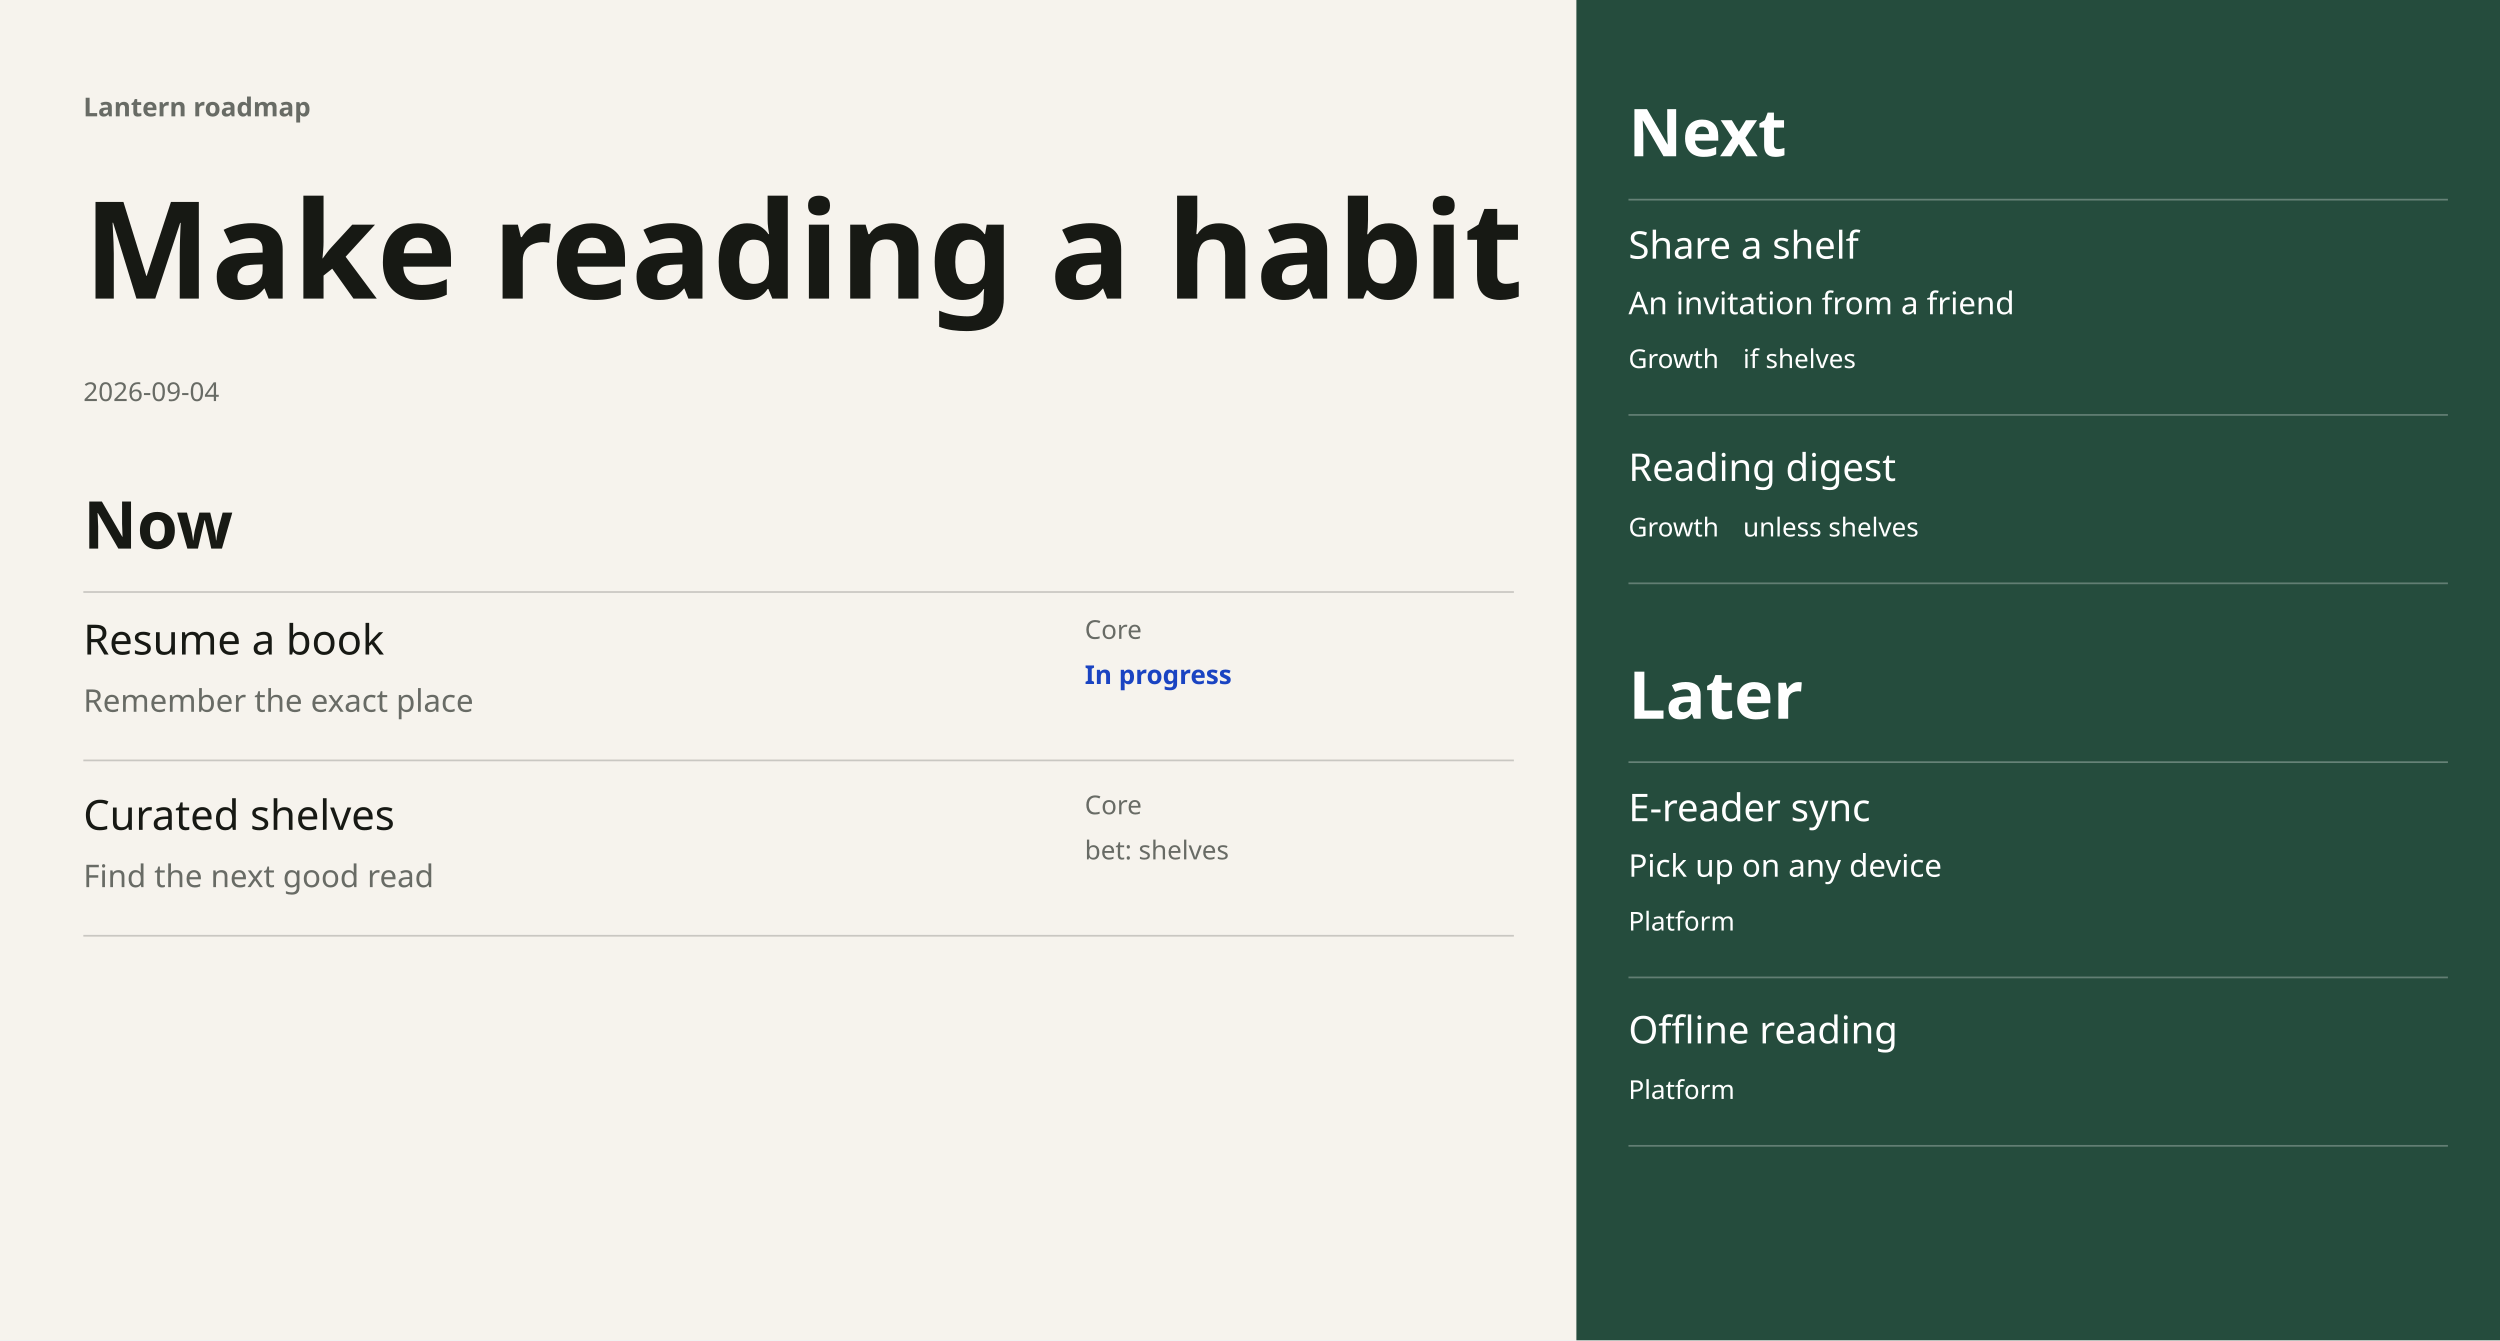
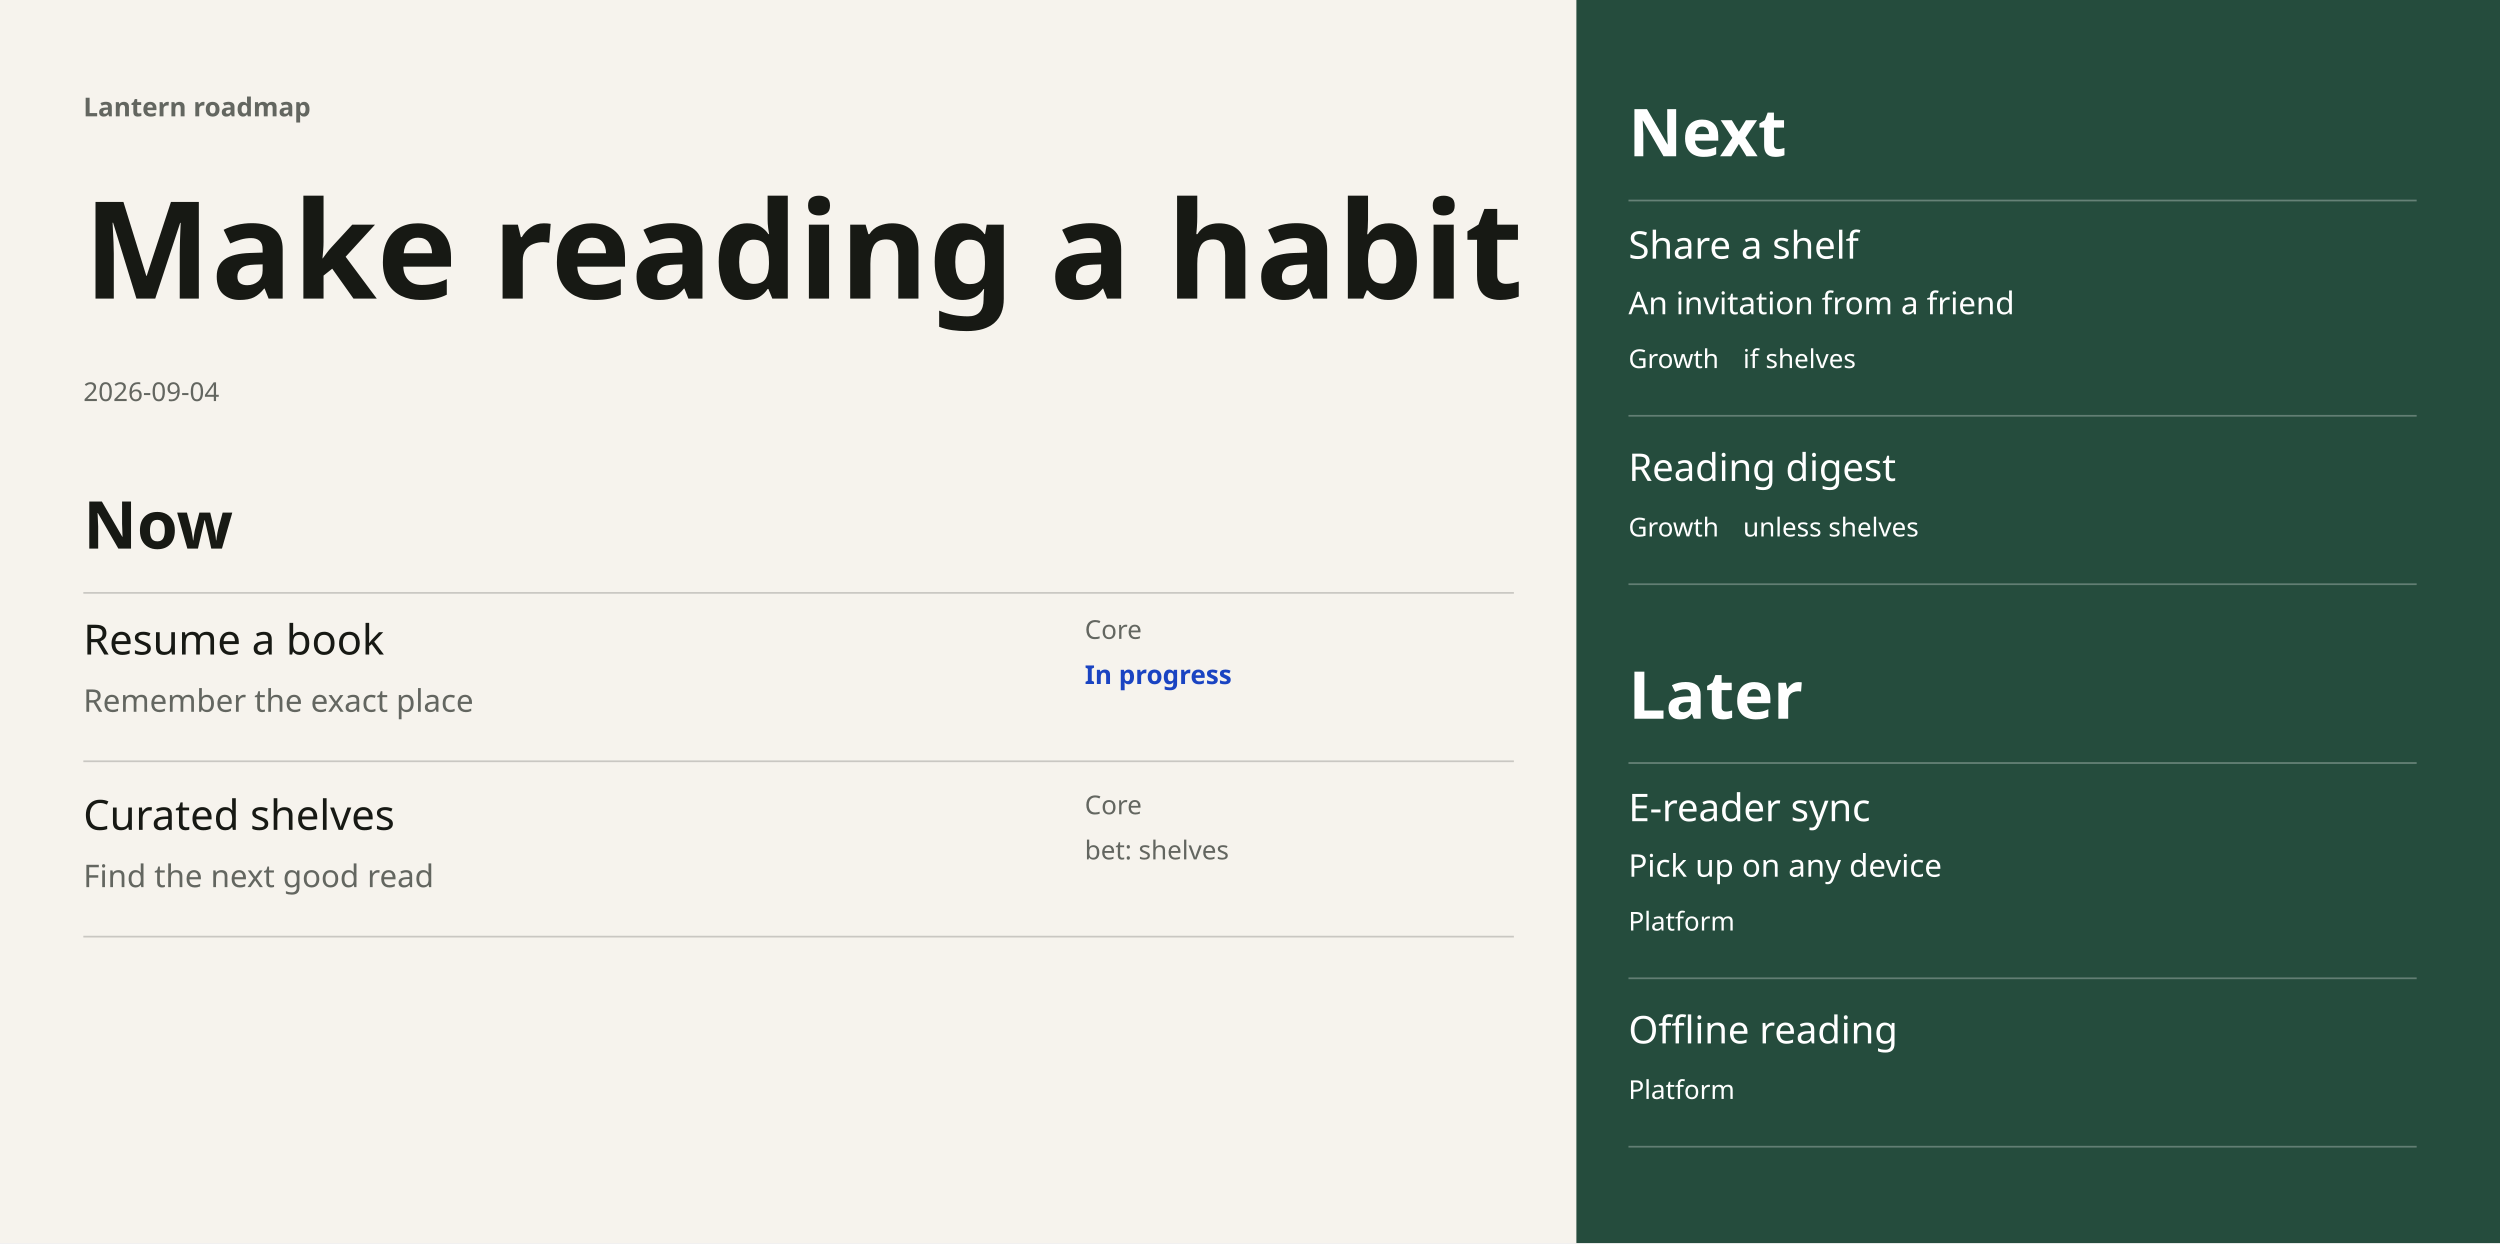
- <svg xmlns="http://www.w3.org/2000/svg" width="1440" height="772" viewBox="0 0 1440 772" font-family="DM Sans" data-chapter-layout="focus" data-min-readable-scale="0.7" data-focus-layout="wide">
-   <rect x="0" y="0" width="1440" height="772" fill="#F6F3ED" />
-   <rect x="908" y="0" width="532" height="772" fill="#254C3D" />
-   <text x="48" y="67" font-family="DM Sans" font-size="15" font-weight="600" fill="#686B65">Lantern roadmap</text>
+ <svg xmlns="http://www.w3.org/2000/svg" width="1440" height="716" viewBox="0 0 1440 716" font-family="DM Sans" data-chapter-layout="focus" data-min-readable-scale="0.7" data-focus-layout="wide">
+   <rect x="0" y="0" width="1440" height="716" fill="#F6F3ED" />
+   <rect x="908" y="0" width="532" height="716" fill="#254C3D" />
+   <text x="48" y="67" font-family="DM Sans" font-size="15" font-weight="600" fill="#636660">Lantern roadmap</text>
  <text x="48" y="172" font-family="DM Sans" font-size="78" font-weight="700" fill="#171914">Make reading a habit</text>
-   <text x="48" y="231" font-family="DM Sans" font-size="15" font-weight="400" fill="#686B65">2026-09-04</text>
+   <text x="48" y="231" font-family="DM Sans" font-size="15" font-weight="400" fill="#636660">2026-09-04</text>
  <text x="48" y="316" font-family="DM Sans" font-size="38" font-weight="700" fill="#171914">Now</text>
-   <line x1="48" y1="341" x2="872" y2="341" stroke="#c9c7c2" stroke-width="1" />
+   <line x1="48" y1="341.5" x2="872" y2="341.5" stroke="#c9c7c2" stroke-width="1" />
  <text x="938" y="90" font-family="DM Sans" font-size="38" font-weight="700" fill="#ffffff">Next</text>
-   <line x1="938" y1="115" x2="1410" y2="115" stroke="#668277" stroke-width="1" />
+   <line x1="938" y1="115.5" x2="1392" y2="115.5" stroke="#668277" stroke-width="1" />
  <text x="938" y="414" font-family="DM Sans" font-size="38" font-weight="700" fill="#ffffff">Later</text>
-   <line x1="938" y1="439" x2="1410" y2="439" stroke="#668277" stroke-width="1" />
+   <line x1="938" y1="439.5" x2="1392" y2="439.5" stroke="#668277" stroke-width="1" />
  <g data-key="resume a book" data-item-title="Resume a book" data-world-state="live">
    <rect x="48" y="353" width="824" height="85" fill="transparent" />
    <text x="48" y="377" font-family="DM Sans" font-size="24" font-weight="500" fill="#171914">Resume a book</text>
-     <text x="48" y="410" font-family="DM Sans" font-size="18" font-weight="400" fill="#686B65">Remember the exact place</text>
-     <text x="624.8" y="368" font-family="DM Sans" font-size="15" font-weight="400" fill="#686B65">Core</text>
+     <text x="48" y="410" font-family="DM Sans" font-size="18" font-weight="400" fill="#636660">Remember the exact place</text>
+     <text x="624.8" y="368" font-family="DM Sans" font-size="15" font-weight="400" fill="#636660">Core</text>
    <text x="624.8" y="394" font-family="DM Sans" font-size="15" font-weight="600" fill="#1A44C2">In progress</text>
-     <line x1="48" y1="438" x2="872" y2="438" stroke="#c9c7c2" stroke-width="1" />
+     <line x1="48" y1="438.5" x2="872" y2="438.5" stroke="#c9c7c2" stroke-width="1" />
  </g>
  <g data-key="curated shelves" data-item-title="Curated shelves" data-world-state="live">
    <rect x="48" y="454" width="824" height="85" fill="transparent" />
    <text x="48" y="478" font-family="DM Sans" font-size="24" font-weight="500" fill="#171914">Curated shelves</text>
-     <text x="48" y="511" font-family="DM Sans" font-size="18" font-weight="400" fill="#686B65">Find the next good read</text>
-     <text x="624.8" y="469" font-family="DM Sans" font-size="15" font-weight="400" fill="#686B65">Core</text>
-     <text x="624.8" y="495" font-family="DM Sans" font-size="15" font-weight="400" fill="#686B65">bet: shelves</text>
-     <line x1="48" y1="539" x2="872" y2="539" stroke="#c9c7c2" stroke-width="1" />
+     <text x="48" y="511" font-family="DM Sans" font-size="18" font-weight="400" fill="#636660">Find the next good read</text>
+     <text x="624.8" y="469" font-family="DM Sans" font-size="15" font-weight="400" fill="#636660">Core</text>
+     <text x="624.8" y="495" font-family="DM Sans" font-size="15" font-weight="400" fill="#636660">bet: shelves</text>
+     <line x1="48" y1="539.5" x2="872" y2="539.5" stroke="#c9c7c2" stroke-width="1" />
  </g>
  <g data-key="share a shelf" data-item-title="Share a shelf" data-world-state="cond">
-     <rect x="938" y="127" width="472" height="112" fill="transparent" />
+     <rect x="938" y="127" width="454" height="112" fill="transparent" />
    <text x="938" y="149" font-family="DM Sans" font-size="22" font-weight="500" fill="#ffffff">Share a shelf</text>
    <text x="938" y="181" font-family="DM Sans" font-size="18" font-weight="400" fill="#ffffff">An invitation from a friend</text>
    <text x="938" y="212" font-family="DM Sans" font-size="15" font-weight="400" fill="#ffffff">Growth</text>
    <text x="1004" y="212" font-family="DM Sans" font-size="15" font-weight="400" fill="#ffffff">if shelves</text>
-     <line x1="938" y1="239" x2="1410" y2="239" stroke="#627e73" stroke-width="1" />
+     <line x1="938" y1="239.5" x2="1392" y2="239.5" stroke="#627e73" stroke-width="1" />
  </g>
  <g data-key="reading digest" data-item-title="Reading digest" data-world-state="cond">
-     <rect x="938" y="255" width="472" height="81" fill="transparent" />
+     <rect x="938" y="255" width="454" height="81" fill="transparent" />
    <text x="938" y="277" font-family="DM Sans" font-size="22" font-weight="500" fill="#ffffff">Reading digest</text>
    <text x="938" y="309" font-family="DM Sans" font-size="15" font-weight="400" fill="#ffffff">Growth</text>
    <text x="1004" y="309" font-family="DM Sans" font-size="15" font-weight="400" fill="#ffffff">unless shelves</text>
-     <line x1="938" y1="336" x2="1410" y2="336" stroke="#627e73" stroke-width="1" />
+     <line x1="938" y1="336.5" x2="1392" y2="336.5" stroke="#627e73" stroke-width="1" />
  </g>
  <g data-key="e-reader sync" data-item-title="E-reader sync" data-world-state="live">
-     <rect x="938" y="451" width="472" height="112" fill="transparent" />
+     <rect x="938" y="451" width="454" height="112" fill="transparent" />
    <text x="938" y="473" font-family="DM Sans" font-size="22" font-weight="500" fill="#ffffff">E-reader sync</text>
    <text x="938" y="505" font-family="DM Sans" font-size="18" font-weight="400" fill="#ffffff">Pick up on any device</text>
    <text x="938" y="536" font-family="DM Sans" font-size="15" font-weight="400" fill="#ffffff">Platform</text>
-     <line x1="938" y1="563" x2="1410" y2="563" stroke="#627e73" stroke-width="1" />
+     <line x1="938" y1="563.5" x2="1392" y2="563.5" stroke="#627e73" stroke-width="1" />
  </g>
  <g data-key="offline reading" data-item-title="Offline reading" data-world-state="live">
-     <rect x="938" y="579" width="472" height="81" fill="transparent" />
+     <rect x="938" y="579" width="454" height="81" fill="transparent" />
    <text x="938" y="601" font-family="DM Sans" font-size="22" font-weight="500" fill="#ffffff">Offline reading</text>
    <text x="938" y="633" font-family="DM Sans" font-size="15" font-weight="400" fill="#ffffff">Platform</text>
-     <line x1="938" y1="660" x2="1410" y2="660" stroke="#627e73" stroke-width="1" />
+     <line x1="938" y1="660.5" x2="1392" y2="660.5" stroke="#627e73" stroke-width="1" />
  </g>
</svg>
